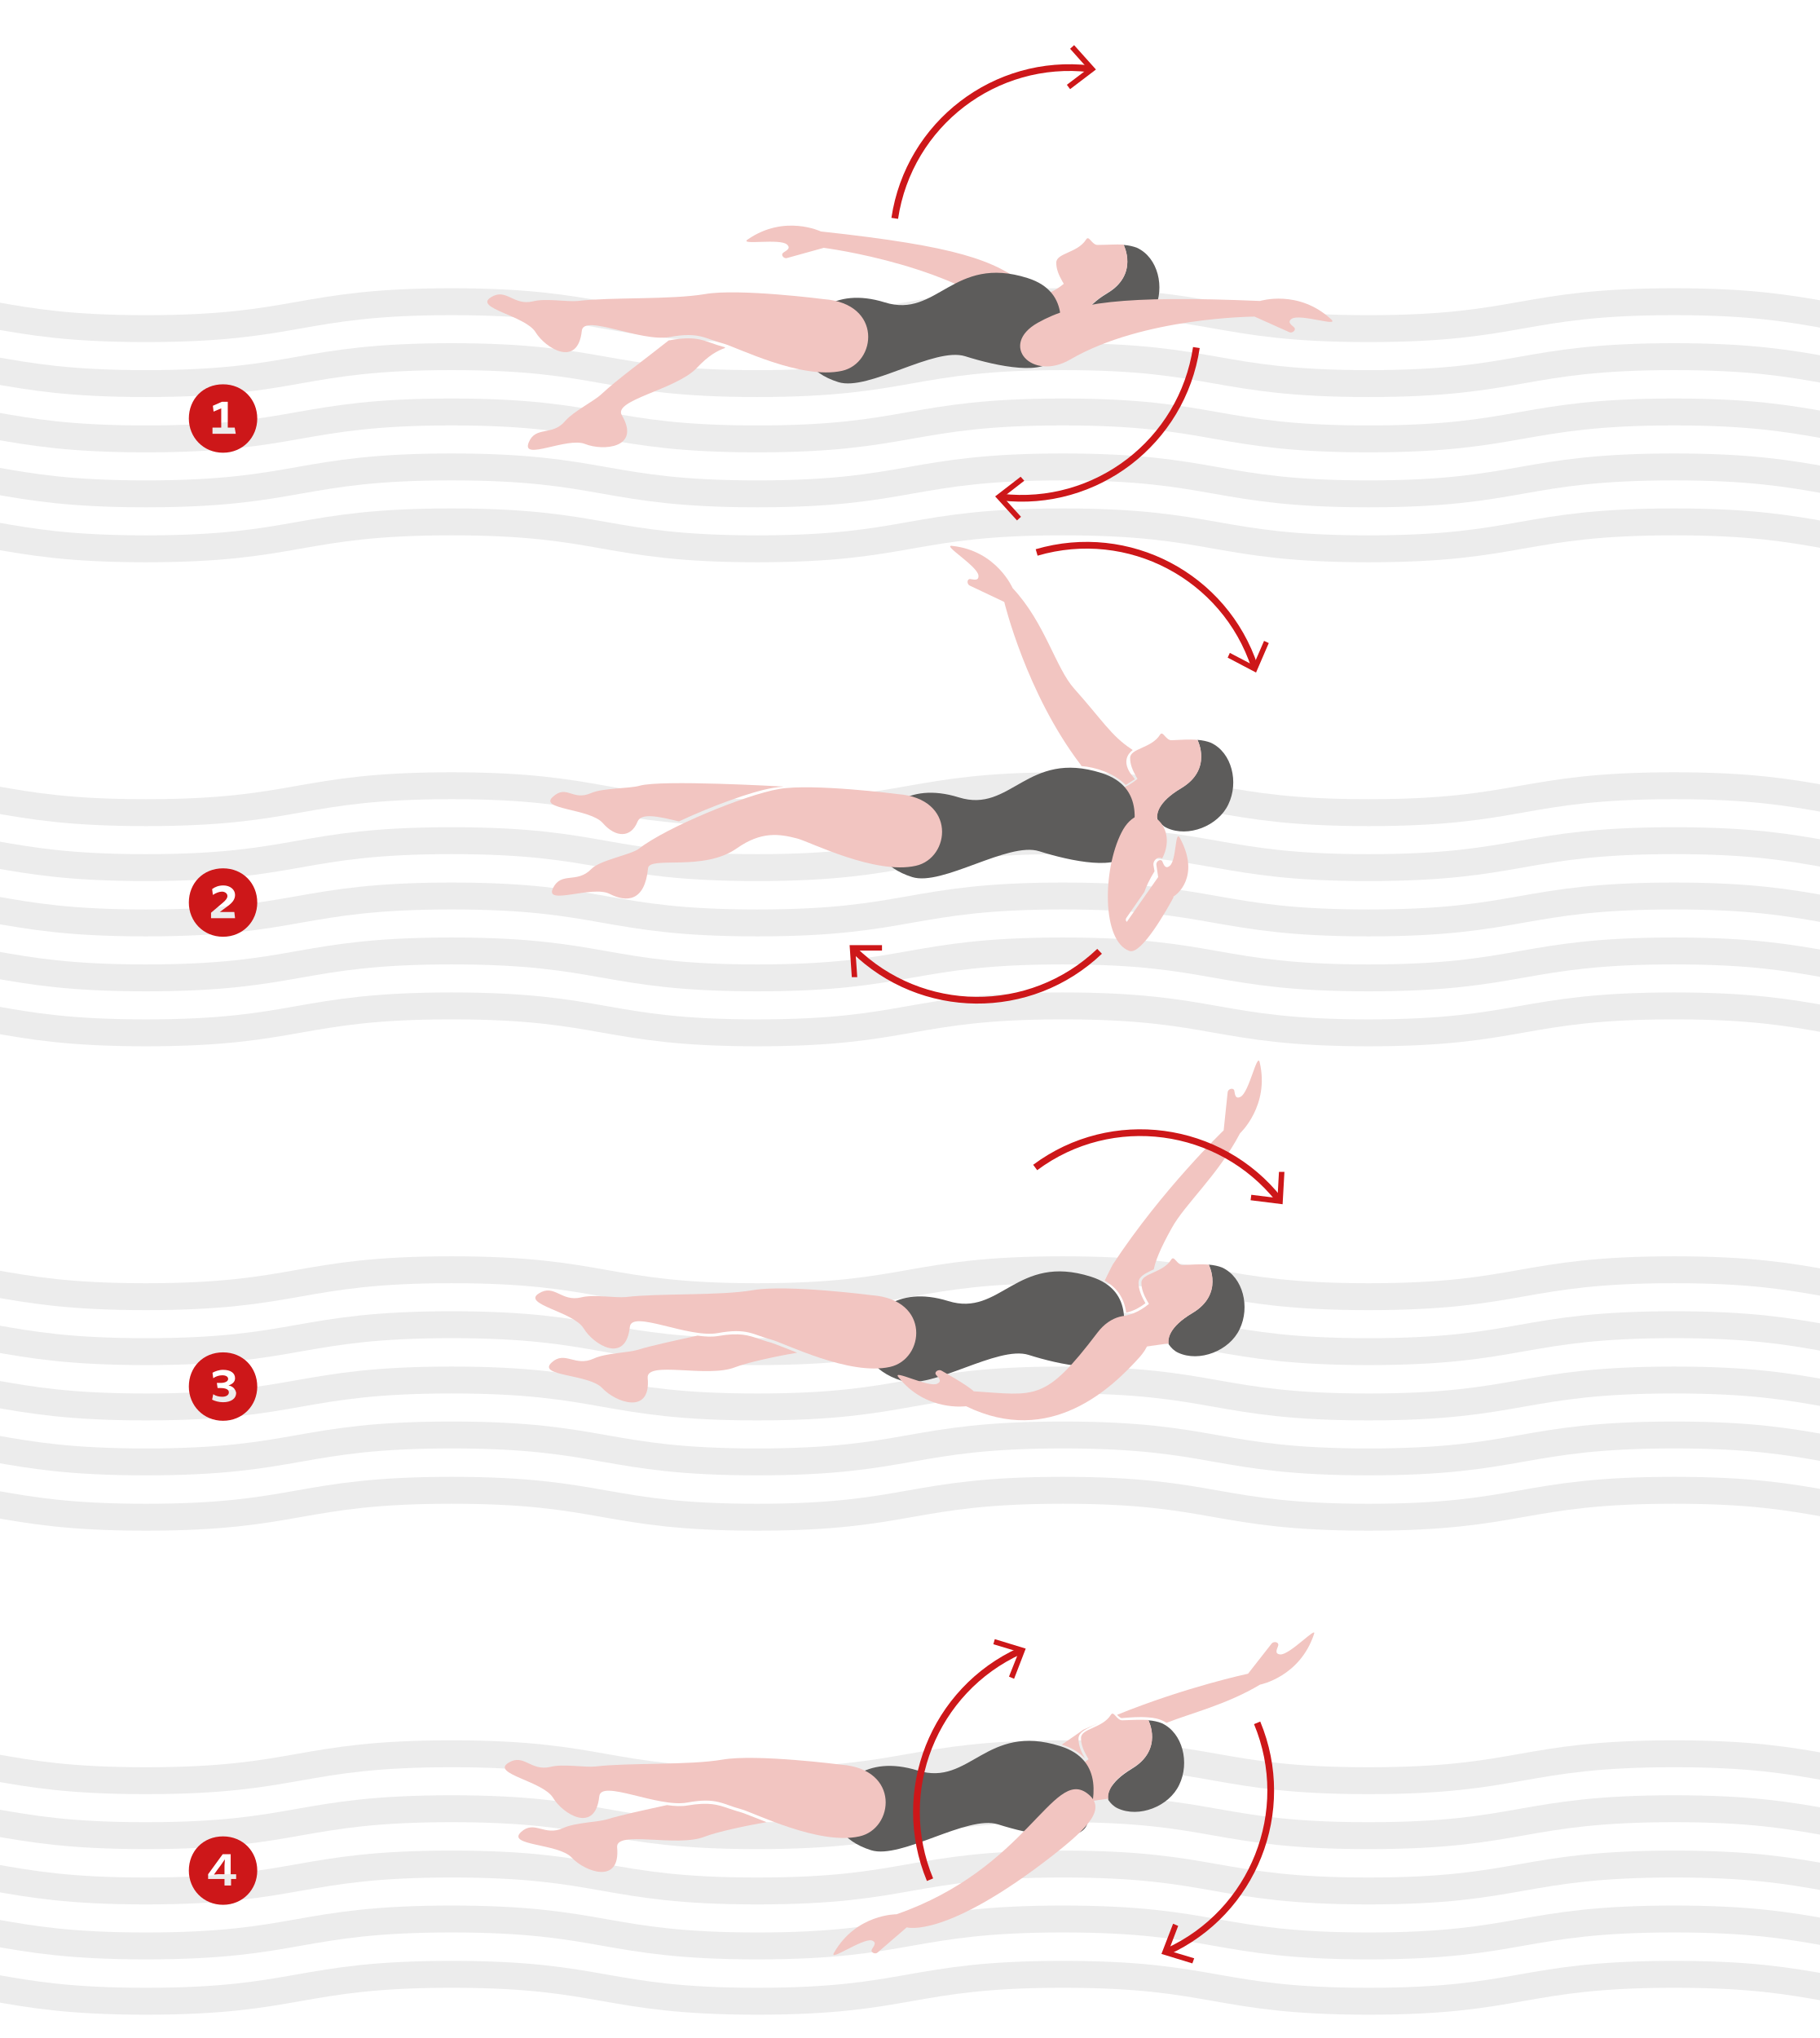
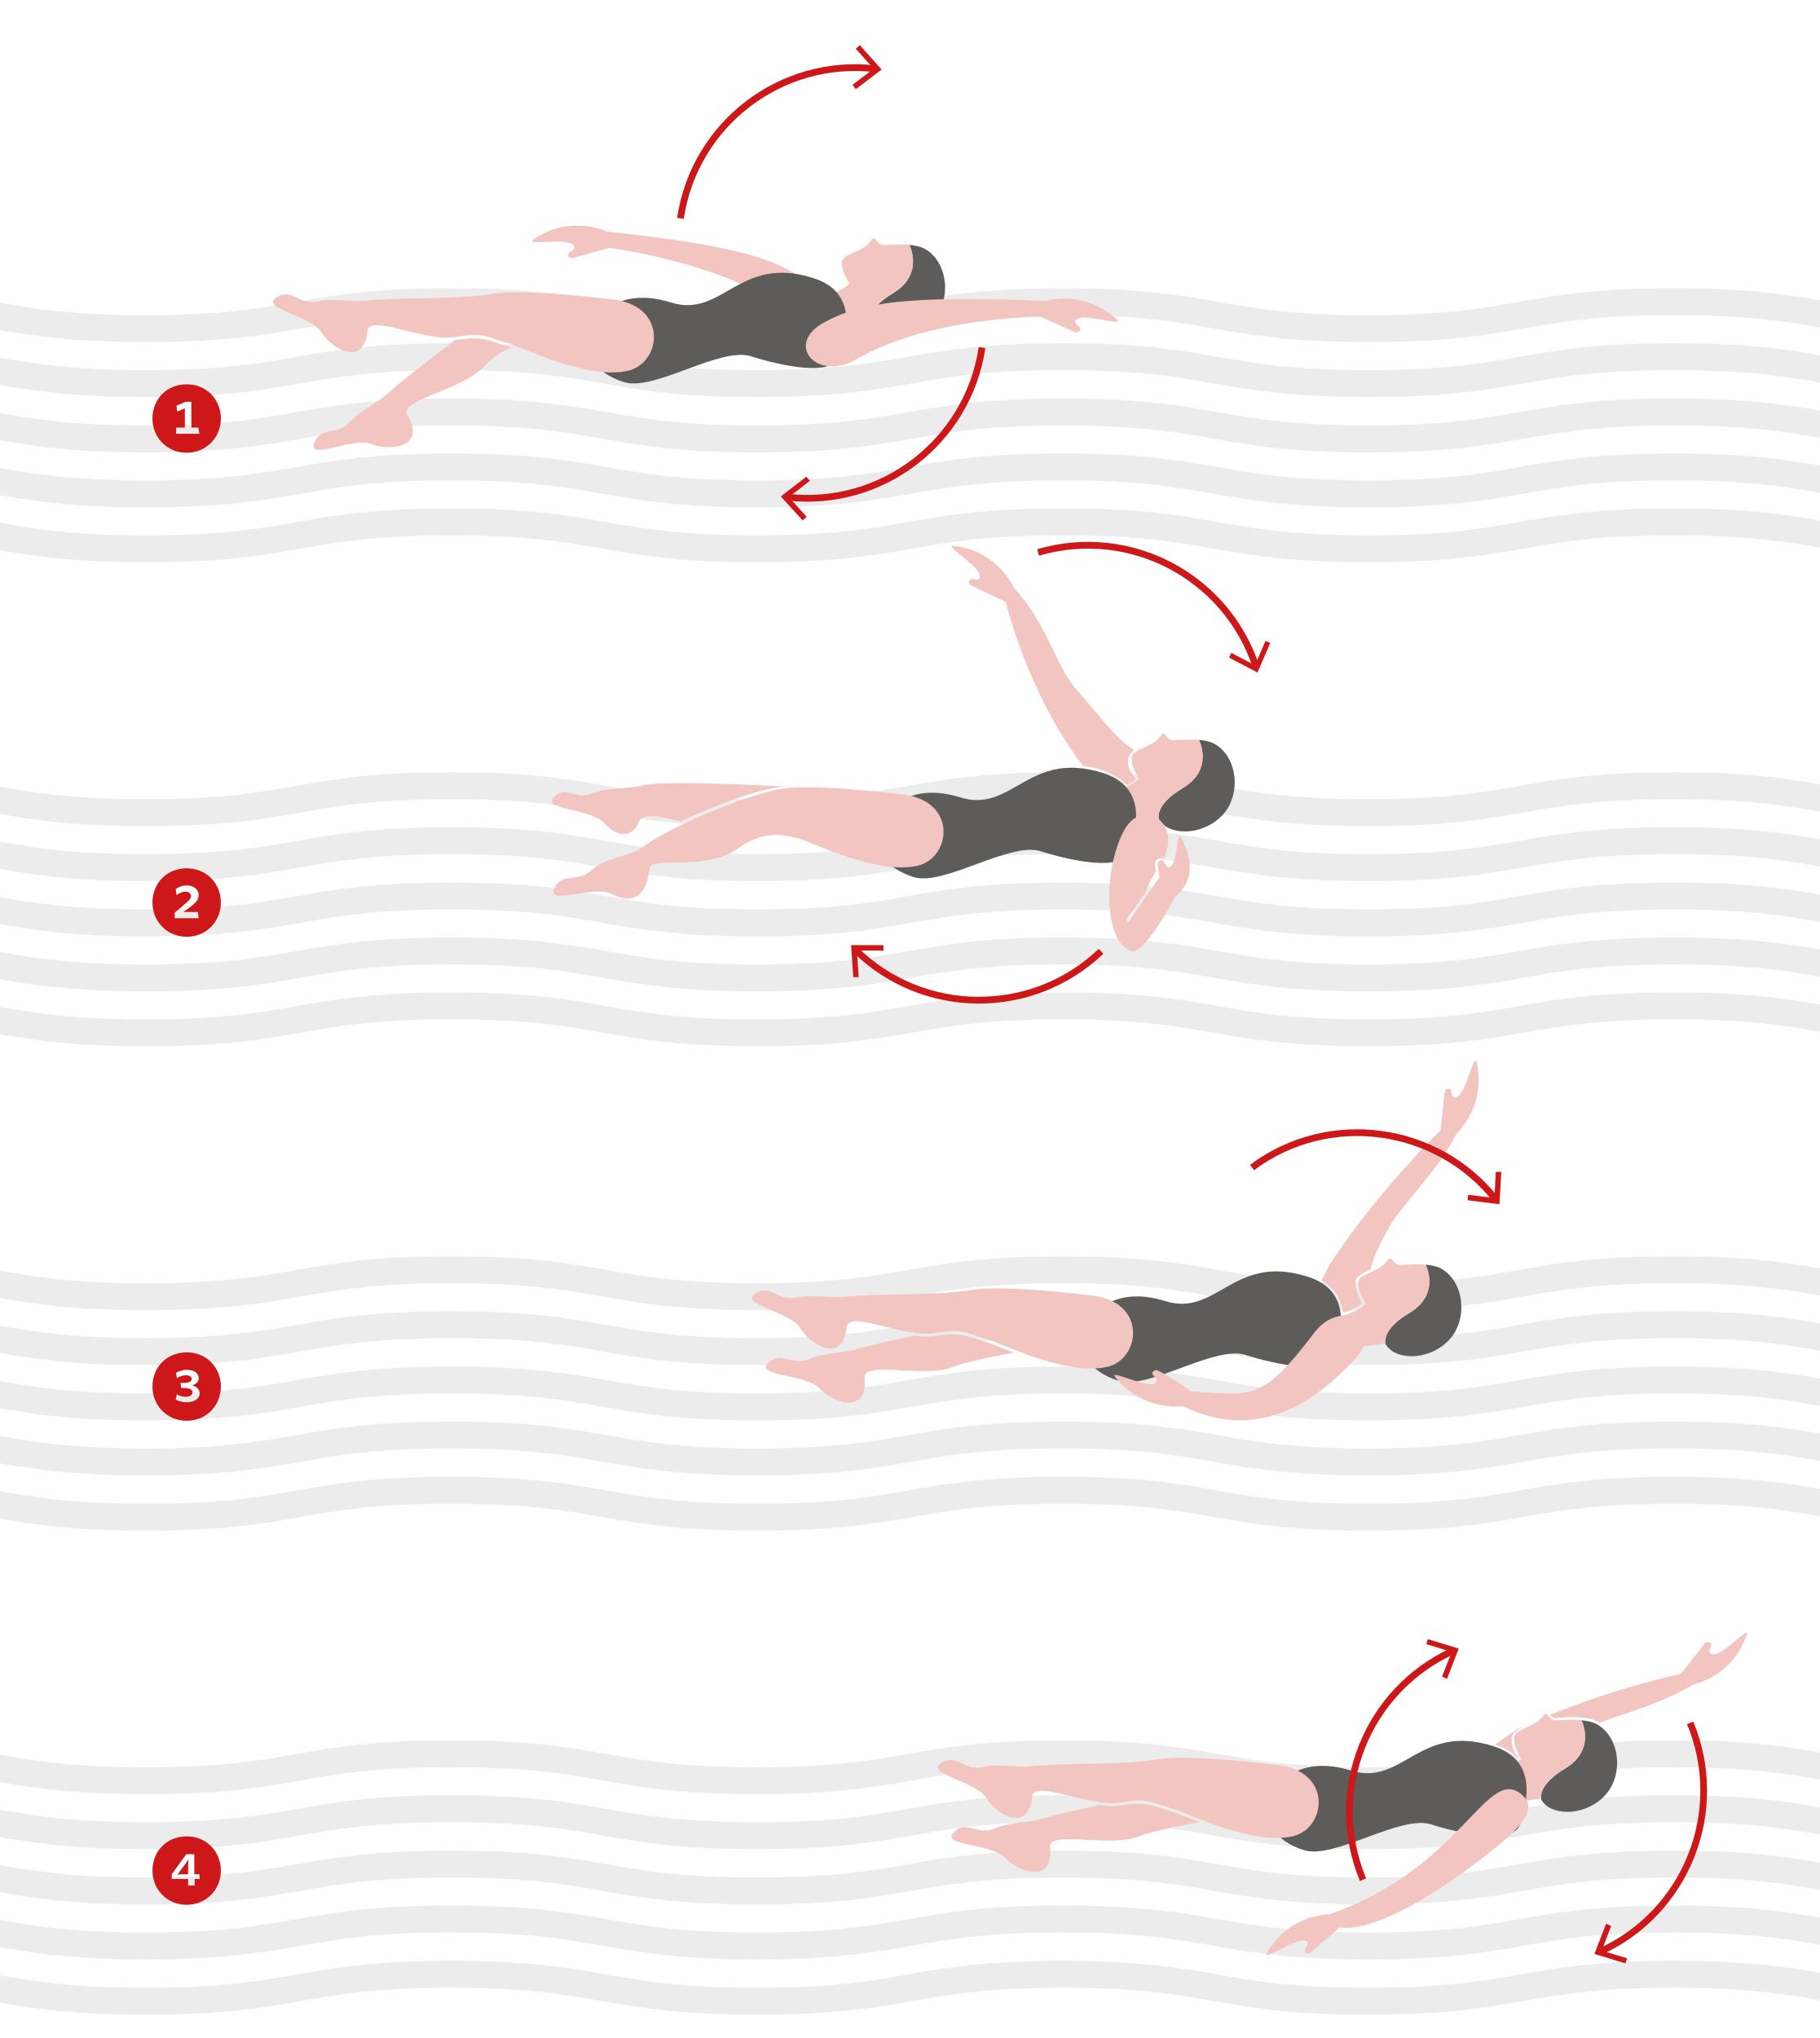
<svg xmlns="http://www.w3.org/2000/svg" version="1.1" id="Capa_1" x="0px" y="0px" viewBox="0 0 500 560" style="enable-background:new 0 0 500 560;" xml:space="preserve">
  <style type="text/css">
	.st0{fill:none;stroke:#ECECEC;stroke-width:7.394;stroke-miterlimit:10;}
	.st1{fill:none;}
	.st2{enable-background:new    ;}
	.st3{fill:#CD1719;}
	.st4{fill:#F2C5C1;}
	.st5{fill:#5D5C5B;}
	.st6{fill:none;stroke:#CD1719;stroke-width:1.849;stroke-miterlimit:10;}
+ 	.st7{fill:none;stroke:#000000;stroke-width:0.747;stroke-miterlimit:10;}
</style>
  <g id="agua">
    <g>
      <g>
        <path class="st0" d="M712.1,90.3c-42,0-42-7.4-84-7.4s-42,7.4-84,7.4s-42-7.4-84-7.4s-42,7.4-84,7.4s-42-7.4-84-7.4     s-42,7.4-84,7.4s-42-7.4-84-7.4s-42,7.4-84,7.4s-42-7.4-84-7.4s-42,7.4-84,7.4s-42-7.4-84-7.4" />
      </g>
      <g>
        <path class="st0" d="M712.1,105.4c-42,0-42-7.4-84-7.4s-42,7.4-84,7.4s-42-7.4-84-7.4s-42,7.4-84,7.4s-42-7.4-84-7.4     s-42,7.4-84,7.4s-42-7.4-84-7.4s-42,7.4-84,7.4s-42-7.4-84-7.4s-42,7.4-84,7.4s-42-7.4-84-7.4" />
      </g>
      <g>
        <path class="st0" d="M712.1,120.6c-42,0-42-7.4-84-7.4s-42,7.4-84,7.4s-42-7.4-84-7.4s-42,7.4-84,7.4s-42-7.4-84-7.4     s-42,7.4-84,7.4s-42-7.4-84-7.4s-42,7.4-84,7.4s-42-7.4-84-7.4s-42,7.4-84,7.4s-42-7.4-84-7.4" />
      </g>
      <g>
        <path class="st0" d="M712.1,135.7c-42,0-42-7.4-84-7.4s-42,7.4-84,7.4s-42-7.4-84-7.4s-42,7.4-84,7.4s-42-7.4-84-7.4     s-42,7.4-84,7.4s-42-7.4-84-7.4s-42,7.4-84,7.4s-42-7.4-84-7.4s-42,7.4-84,7.4s-42-7.4-84-7.4" />
      </g>
      <g>
        <path class="st0" d="M712.1,150.8c-42,0-42-7.4-84-7.4s-42,7.4-84,7.4s-42-7.4-84-7.4s-42,7.4-84,7.4s-42-7.4-84-7.4     s-42,7.4-84,7.4s-42-7.4-84-7.4s-42,7.4-84,7.4s-42-7.4-84-7.4s-42,7.4-84,7.4s-42-7.4-84-7.4" />
      </g>
    </g>
  </g>
  <g id="agua_00000021100680276302078550000012812856652892117934_">
    <g>
      <g>
        <path class="st0" d="M712.1,223.3c-42,0-42-7.4-84-7.4s-42,7.4-84,7.4s-42-7.4-84-7.4s-42,7.4-84,7.4s-42-7.4-84-7.4     s-42,7.4-84,7.4s-42-7.4-84-7.4s-42,7.4-84,7.4s-42-7.4-84-7.4s-42,7.4-84,7.4s-42-7.4-84-7.4" />
      </g>
      <g>
        <path class="st0" d="M712.1,238.4c-42,0-42-7.4-84-7.4s-42,7.4-84,7.4s-42-7.4-84-7.4s-42,7.4-84,7.4s-42-7.4-84-7.4     s-42,7.4-84,7.4s-42-7.4-84-7.4s-42,7.4-84,7.4s-42-7.4-84-7.4s-42,7.4-84,7.4s-42-7.4-84-7.4" />
      </g>
      <g>
        <path class="st0" d="M712.1,253.6c-42,0-42-7.4-84-7.4s-42,7.4-84,7.4s-42-7.4-84-7.4s-42,7.4-84,7.4s-42-7.4-84-7.4     s-42,7.4-84,7.4s-42-7.4-84-7.4s-42,7.4-84,7.4s-42-7.4-84-7.4s-42,7.4-84,7.4s-42-7.4-84-7.4" />
      </g>
      <g>
        <path class="st0" d="M712.1,268.7c-42,0-42-7.4-84-7.4s-42,7.4-84,7.4s-42-7.4-84-7.4s-42,7.4-84,7.4s-42-7.4-84-7.4     s-42,7.4-84,7.4s-42-7.4-84-7.4s-42,7.4-84,7.4s-42-7.4-84-7.4s-42,7.4-84,7.4s-42-7.4-84-7.4" />
      </g>
      <g>
        <path class="st0" d="M712.1,283.8c-42,0-42-7.4-84-7.4s-42,7.4-84,7.4s-42-7.4-84-7.4s-42,7.4-84,7.4s-42-7.4-84-7.4     s-42,7.4-84,7.4s-42-7.4-84-7.4s-42,7.4-84,7.4s-42-7.4-84-7.4s-42,7.4-84,7.4s-42-7.4-84-7.4" />
      </g>
    </g>
  </g>
  <g id="agua_00000170962564589192699840000003779727756496242070_">
    <g>
      <g>
        <path class="st0" d="M712.1,356.3c-42,0-42-7.4-84-7.4s-42,7.4-84,7.4s-42-7.4-84-7.4s-42,7.4-84,7.4s-42-7.4-84-7.4     s-42,7.4-84,7.4s-42-7.4-84-7.4s-42,7.4-84,7.4s-42-7.4-84-7.4s-42,7.4-84,7.4s-42-7.4-84-7.4" />
      </g>
      <g>
        <path class="st0" d="M712.1,371.4c-42,0-42-7.4-84-7.4s-42,7.4-84,7.4s-42-7.4-84-7.4s-42,7.4-84,7.4s-42-7.4-84-7.4     s-42,7.4-84,7.4s-42-7.4-84-7.4s-42,7.4-84,7.4s-42-7.4-84-7.4s-42,7.4-84,7.4s-42-7.4-84-7.4" />
      </g>
      <g>
        <path class="st0" d="M712.1,386.6c-42,0-42-7.4-84-7.4s-42,7.4-84,7.4s-42-7.4-84-7.4s-42,7.4-84,7.4s-42-7.4-84-7.4     s-42,7.4-84,7.4s-42-7.4-84-7.4s-42,7.4-84,7.4s-42-7.4-84-7.4s-42,7.4-84,7.4s-42-7.4-84-7.4" />
      </g>
      <g>
        <path class="st0" d="M712.1,401.7c-42,0-42-7.4-84-7.4s-42,7.4-84,7.4s-42-7.4-84-7.4s-42,7.4-84,7.4s-42-7.4-84-7.4     s-42,7.4-84,7.4s-42-7.4-84-7.4s-42,7.4-84,7.4s-42-7.4-84-7.4s-42,7.4-84,7.4s-42-7.4-84-7.4" />
      </g>
      <g>
        <path class="st0" d="M712.1,416.9c-42,0-42-7.4-84-7.4s-42,7.4-84,7.4s-42-7.4-84-7.4s-42,7.4-84,7.4s-42-7.4-84-7.4     s-42,7.4-84,7.4s-42-7.4-84-7.4s-42,7.4-84,7.4s-42-7.4-84-7.4s-42,7.4-84,7.4s-42-7.4-84-7.4" />
      </g>
    </g>
  </g>
  <g id="agua_00000162321352446162168990000012949264204339966876_">
    <g>
      <g>
        <path class="st0" d="M712.1,489.3c-42,0-42-7.4-84-7.4s-42,7.4-84,7.4s-42-7.4-84-7.4s-42,7.4-84,7.4s-42-7.4-84-7.4     s-42,7.4-84,7.4s-42-7.4-84-7.4s-42,7.4-84,7.4s-42-7.4-84-7.4s-42,7.4-84,7.4s-42-7.4-84-7.4" />
      </g>
      <g>
        <path class="st0" d="M712.1,504.4c-42,0-42-7.4-84-7.4s-42,7.4-84,7.4s-42-7.4-84-7.4s-42,7.4-84,7.4s-42-7.4-84-7.4     s-42,7.4-84,7.4s-42-7.4-84-7.4s-42,7.4-84,7.4s-42-7.4-84-7.4s-42,7.4-84,7.4s-42-7.4-84-7.4" />
      </g>
      <g>
        <path class="st0" d="M712.1,519.6c-42,0-42-7.4-84-7.4s-42,7.4-84,7.4s-42-7.4-84-7.4s-42,7.4-84,7.4s-42-7.4-84-7.4     s-42,7.4-84,7.4s-42-7.4-84-7.4s-42,7.4-84,7.4s-42-7.4-84-7.4s-42,7.4-84,7.4s-42-7.4-84-7.4" />
      </g>
      <g>
        <path class="st0" d="M712.1,534.7c-42,0-42-7.4-84-7.4s-42,7.4-84,7.4s-42-7.4-84-7.4s-42,7.4-84,7.4s-42-7.4-84-7.4     s-42,7.4-84,7.4s-42-7.4-84-7.4s-42,7.4-84,7.4s-42-7.4-84-7.4s-42,7.4-84,7.4s-42-7.4-84-7.4" />
      </g>
      <g>
        <path class="st0" d="M712.1,549.9c-42,0-42-7.4-84-7.4s-42,7.4-84,7.4s-42-7.4-84-7.4s-42,7.4-84,7.4s-42-7.4-84-7.4     s-42,7.4-84,7.4s-42-7.4-84-7.4s-42,7.4-84,7.4s-42-7.4-84-7.4s-42,7.4-84,7.4s-42-7.4-84-7.4" />
      </g>
    </g>
  </g>
  <rect x="37.3" y="105.6" class="st1" width="47.9" height="22.6" />
  <g class="st2">
-     <path class="st3" d="M61.3,105.6c5.5,0,9.4,4.2,9.4,9.4c0,5.2-4,9.4-9.4,9.4c-5.4,0-9.4-4.2-9.4-9.4   C51.9,109.7,55.8,105.6,61.3,105.6z M64.5,117.5h-1.9v-7.1h-1.6l-2.5,1.1l0.2,1.6l2.1-0.9v5.3h-2.4v1.7h6.4L64.5,117.5z" />
+     <path class="st3" d="M51.3,105.6c5.5,0,9.4,4.2,9.4,9.4c0,5.2-4,9.4-9.4,9.4s-9.4-4.2-9.4-9.4C41.9,109.7,45.8,105.6,51.3,105.6z    M54.5,117.5h-1.9v-7.1H51l-2.5,1.1l0.2,1.6l2.1-0.9v5.3h-2.4v1.7h6.4L54.5,117.5z" />
  </g>
  <rect x="37.3" y="238.6" class="st1" width="47.9" height="22.6" />
  <g class="st2">
-     <path class="st3" d="M61.3,238.6c5.5,0,9.4,4.2,9.4,9.4c0,5.2-4,9.4-9.4,9.4c-5.4,0-9.4-4.2-9.4-9.4   C51.9,242.7,55.8,238.6,61.3,238.6z M64.4,250.6h-4l2.3-1.7c1.2-0.9,1.9-1.8,1.9-3c0-1.5-1.4-2.6-3.2-2.6c-1.3,0-2.3,0.4-3.1,1   l0.2,1.6c0.8-0.5,1.7-0.9,2.5-0.9c0.8,0,1.5,0.5,1.5,1.2c0,0.6-0.4,1.1-1.2,1.8l-3.3,2.8v1.5h6.6L64.4,250.6z" />
+     <path class="st3" d="M51.3,238.6c5.5,0,9.4,4.2,9.4,9.4s-4,9.4-9.4,9.4s-9.4-4.2-9.4-9.4C41.9,242.7,45.8,238.6,51.3,238.6z    M54.4,250.6h-4l2.3-1.7c1.2-0.9,1.9-1.8,1.9-3c0-1.5-1.4-2.6-3.2-2.6c-1.3,0-2.3,0.4-3.1,1l0.2,1.6c0.8-0.5,1.7-0.9,2.5-0.9   s1.5,0.5,1.5,1.2c0,0.6-0.4,1.1-1.2,1.8l-3.3,2.8v1.5h6.6L54.4,250.6z" />
  </g>
  <rect x="37.3" y="371.6" class="st1" width="47.9" height="22.6" />
  <g class="st2">
-     <path class="st3" d="M61.3,371.6c5.5,0,9.4,4.2,9.4,9.4c0,5.2-4,9.4-9.4,9.4c-5.4,0-9.4-4.2-9.4-9.4   C51.9,375.7,55.8,371.6,61.3,371.6z M62.8,380.7L62.8,380.7c1.1-0.4,1.8-1,1.8-2c0-1.4-1.2-2.3-3.3-2.3c-1.1,0-2.2,0.4-2.9,0.8   l0.2,1.5c0.7-0.5,1.6-0.8,2.5-0.8c1,0,1.6,0.4,1.6,1c0,0.6-0.7,1.1-2.1,1.1h-1l0.2,1.4h0.7c1.6,0,2.4,0.4,2.4,1.2   c0,0.7-0.7,1.2-1.8,1.2c-0.9,0-1.8-0.2-2.5-0.7l-0.3,1.5c0.8,0.4,1.9,0.7,3,0.7c2.1,0,3.6-0.9,3.6-2.6   C64.7,381.7,64,380.9,62.8,380.7z" />
+     <path class="st3" d="M51.3,371.6c5.5,0,9.4,4.2,9.4,9.4c0,5.2-4,9.4-9.4,9.4s-9.4-4.2-9.4-9.4C41.9,375.7,45.8,371.6,51.3,371.6z    M52.8,380.7L52.8,380.7c1.1-0.4,1.8-1,1.8-2c0-1.4-1.2-2.3-3.3-2.3c-1.1,0-2.2,0.4-2.9,0.8l0.2,1.5c0.7-0.5,1.6-0.8,2.5-0.8   c1,0,1.6,0.4,1.6,1S52,380,50.6,380h-1l0.2,1.4h0.7c1.6,0,2.4,0.4,2.4,1.2c0,0.7-0.7,1.2-1.8,1.2c-0.9,0-1.8-0.2-2.5-0.7l-0.3,1.5   c0.8,0.4,1.9,0.7,3,0.7c2.1,0,3.6-0.9,3.6-2.6C54.7,381.7,54,380.9,52.8,380.7z" />
  </g>
  <rect x="37.3" y="504.6" class="st1" width="47.9" height="22.6" />
  <g class="st2">
-     <path class="st3" d="M61.3,504.6c5.5,0,9.4,4.2,9.4,9.4c0,5.2-4,9.4-9.4,9.4c-5.4,0-9.4-4.2-9.4-9.4   C51.9,508.7,55.8,504.6,61.3,504.6z M64.8,515h-1.4v-5.5h-2.2l-4,5.5v1.3h4.5v1.8h1.8v-1.8h1.4V515z M60.1,515l-1.3,0.1l1-1.4   l0.9-1.2l1.1-1.6l-0.1,1.8v2.3H60.1z" />
-   </g>
-   <g>
-     <g id="nadadora-cuatro">
-       <path class="st4" d="M288.6,486.5c0,0,5.4,2,11.9-4.3s5,11.9,5,11.9l-17.6,2.5L288.6,486.5z" />
-       <g>
-         <path class="st5" d="M311.1,486c8.7-5.2,4.5-13.3,4.5-13.3c1.4,0.1,2.7,0.4,3.7,0.8c5.8,2.7,7.7,10.9,4.8,16.9     c-2.8,6-11.1,9.2-16.9,6.5c-1.1-0.5-1.9-1.3-2.6-2.3C304.3,493.2,304.6,489.9,311.1,486z" />
-         <path class="st4" d="M315.6,472.6c0,0.1,4.3,8.1-4.5,13.3c-6.5,3.9-6.8,7.2-6.5,8.6c-1.3-1.9-2.1-4.4-3.2-7.1     c-1.3-3.1-4.4-6.3-4.3-9.9c0.1-2.6,5.9-2.6,8.2-6.3c0.8-1.3,1.6,1.6,3.2,1.5C310.9,472.6,313.4,472.5,315.6,472.6z" />
-       </g>
-       <path class="st5" d="M229.4,496.5c-0.6,3.8,1.7,9.3,10,11.9s26.4-9.8,34.9-7.1s22.6,5.7,24.5-0.1c1.8-5.8,5-17.5-7.4-21.4    c-20.5-6.5-24.8,11.2-39.2,6.7C237.7,482,230.5,490.4,229.4,496.5z" />
-       <g>
-         <path class="st4" d="M298.2,483.2c-1-1.7-1.8-3.5-1.8-5.5c0.1-1.7,1.8-2.4,3.5-3.3c0.6-0.3,1.3-0.6,1.9-0.9     c-1.4,0.6-2.7,1.2-4.1,1.8c0,0-3.5,2.5-5.9,4.1C294.5,480.2,296.6,481.5,298.2,483.2z" />
-         <path class="st4" d="M351.8,454.6c-1.8-0.2-0.6-1.8-0.5-2.5c0.2-0.9-1.2-1.2-1.8-0.5l-6.5,8.3c0,0-17,3.6-36,11.3l0,0     c0.4,0.4,0.9,0.9,1.3,0.9c2.3-0.2,4.9-0.4,7.2-0.2c1.7,0.1,3,0.4,4,0.9c0.4,0.2,0.8,0.4,1.1,0.6c6.8-2.7,16.5-5,25.7-10.5     c0,0,10.9-2.1,14.8-13.8C362.2,446.4,354.4,454.9,351.8,454.6z" />
-       </g>
-       <path class="st4" d="M164.7,493.6c0.5-4.8,16.1,3.2,24.2,1.7c8.1-1.5,9.7,0.5,14.7,1.8c3.7,1,21.4,10,32.6,7.5    c9.5-2.1,11.3-18.5-5-19.7c0,0-23.3-3-32.6-1.4s-25.7,0.8-35,1.9c-2.8,0.3-8.9-0.8-12.3,0.1c-5.5,1.3-7.3-3.8-11.6-1.1    c-4.8,3,9.5,5,12.3,9.6C154.7,498.5,163.6,504,164.7,493.6z" />
-       <path class="st4" d="M207.4,499.4c-1.8-0.7-3.3-1.3-4-1.5c-1.2-0.3-2.2-0.7-3.2-1c-2.9-1-5.3-1.8-11.2-0.8    c-1.7,0.3-3.6,0.2-5.7-0.1c-6.4,1.4-12.9,2.8-16.4,3.9c-2.6,0.8-8.9,0.9-12.1,2.4c-5.2,2.4-7.9-2.3-11.6,1.1    c-4.1,3.8,10.2,3.1,13.9,7c3.6,3.9,13.5,7.6,12.5-2.8c-0.4-4.8,16.4,0.1,24-2.9c3.3-1.3,11.6-3.1,17.1-4    C209.5,500.2,208.4,499.8,207.4,499.4z" />
-       <path class="st4" d="M246.4,526c0,0-11.1-0.1-17.2,10.6c-1.5,2.6,7.9-4.1,10.4-3.4c1.7,0.6,0.2,1.9,0,2.5c-0.4,0.8,1,1.4,1.6,0.8    l8-6.9c0,0,10.6,3.3,40.3-19.9c9.9-7.8,14.8-12.9,9.2-17C289.3,485.9,282.3,513.5,246.4,526z" />
-       <g>
-         <g>
-           <path class="st6" d="M255.6,516.5c-10.1-24.3,1-52.1,24.8-62.9" />
+     <path class="st3" d="M51.3,504.6c5.5,0,9.4,4.2,9.4,9.4c0,5.2-4,9.4-9.4,9.4s-9.4-4.2-9.4-9.4C41.9,508.7,45.8,504.6,51.3,504.6z    M54.8,515h-1.4v-5.5h-2.2l-4,5.5v1.3h4.5v1.8h1.8v-1.8h1.4L54.8,515L54.8,515z M50.1,515l-1.3,0.1l1-1.4l0.9-1.2l1.1-1.6l-0.1,1.8   v2.3L50.1,515L50.1,515z" />
+   </g>
+   <g id="nadadora-cuatro">
+     <path class="st4" d="M407.6,486.5c0,0,5.4,2,11.9-4.3s5,11.9,5,11.9l-17.6,2.5L407.6,486.5z" />
+     <g>
+       <path class="st5" d="M430.1,486c8.7-5.2,4.5-13.3,4.5-13.3c1.4,0.1,2.7,0.4,3.7,0.8c5.8,2.7,7.7,10.9,4.8,16.9    c-2.8,6-11.1,9.2-16.9,6.5c-1.1-0.5-1.9-1.3-2.6-2.3C423.3,493.2,423.6,489.9,430.1,486z" />
+       <path class="st4" d="M434.6,472.6c0,0.1,4.3,8.1-4.5,13.3c-6.5,3.9-6.8,7.2-6.5,8.6c-1.3-1.9-2.1-4.4-3.2-7.1    c-1.3-3.1-4.4-6.3-4.3-9.9c0.1-2.6,5.9-2.6,8.2-6.3c0.8-1.3,1.6,1.6,3.2,1.5C429.9,472.6,432.4,472.5,434.6,472.6z" />
+     </g>
+     <path class="st5" d="M348.4,496.5c-0.6,3.8,1.7,9.3,10,11.9c8.3,2.6,26.4-9.8,34.9-7.1s22.6,5.7,24.5-0.1c1.8-5.8,5-17.5-7.4-21.4   c-20.5-6.5-24.8,11.2-39.2,6.7C356.7,482,349.5,490.4,348.4,496.5z" />
+     <g>
+       <path class="st4" d="M417.2,483.2c-1-1.7-1.8-3.5-1.8-5.5c0.1-1.7,1.8-2.4,3.5-3.3c0.6-0.3,1.3-0.6,1.9-0.9    c-1.4,0.6-2.7,1.2-4.1,1.8c0,0-3.5,2.5-5.9,4.1C413.5,480.2,415.6,481.5,417.2,483.2z" />
+       <path class="st4" d="M470.8,454.6c-1.8-0.2-0.6-1.8-0.5-2.5c0.2-0.9-1.2-1.2-1.8-0.5l-6.5,8.3c0,0-17,3.6-36,11.3l0,0    c0.4,0.4,0.9,0.9,1.3,0.9c2.3-0.2,4.9-0.4,7.2-0.2c1.7,0.1,3,0.4,4,0.9c0.4,0.2,0.8,0.4,1.1,0.6c6.8-2.7,16.5-5,25.7-10.5    c0,0,10.9-2.1,14.8-13.8C481.2,446.4,473.4,454.9,470.8,454.6z" />
+     </g>
+     <path class="st4" d="M283.7,493.6c0.5-4.8,16.1,3.2,24.2,1.7s9.7,0.5,14.7,1.8c3.7,1,21.4,10,32.6,7.5c9.5-2.1,11.3-18.5-5-19.7   c0,0-23.3-3-32.6-1.4c-9.3,1.6-25.7,0.8-35,1.9c-2.8,0.3-8.9-0.8-12.3,0.1c-5.5,1.3-7.3-3.8-11.6-1.1c-4.8,3,9.5,5,12.3,9.6   C273.7,498.5,282.6,504,283.7,493.6z" />
+     <path class="st4" d="M326.4,499.4c-1.8-0.7-3.3-1.3-4-1.5c-1.2-0.3-2.2-0.7-3.2-1c-2.9-1-5.3-1.8-11.2-0.8   c-1.7,0.3-3.6,0.2-5.7-0.1c-6.4,1.4-12.9,2.8-16.4,3.9c-2.6,0.8-8.9,0.9-12.1,2.4c-5.2,2.4-7.9-2.3-11.6,1.1   c-4.1,3.8,10.2,3.1,13.9,7c3.6,3.9,13.5,7.6,12.5-2.8c-0.4-4.8,16.4,0.1,24-2.9c3.3-1.3,11.6-3.1,17.1-4   C328.5,500.2,327.4,499.8,326.4,499.4z" />
+     <path class="st4" d="M365.4,526c0,0-11.1-0.1-17.2,10.6c-1.5,2.6,7.9-4.1,10.4-3.4c1.7,0.6,0.2,1.9,0,2.5c-0.4,0.8,1,1.4,1.6,0.8   l8-6.9c0,0,10.6,3.3,40.3-19.9c9.9-7.8,14.8-12.9,9.2-17C408.3,485.9,401.3,513.5,365.4,526z" />
+     <g>
+       <g>
+         <path class="st6" d="M374.6,516.5c-10.1-24.3,1-52.1,24.8-62.9" />
+         <g>
+           <polygon class="st3" points="397.7,461.3 396.3,460.7 399,453.9 392,451.8 392.4,450.4 400.9,453     " />
+         </g>
+       </g>
+     </g>
+     <g>
+       <g>
+         <path class="st6" d="M464.5,473.4c10.1,24.3-1,52.1-24.8,62.9" />
+         <g>
+           <polygon class="st3" points="441.4,528.6 442.8,529.2 440.2,536 447.2,538.1 446.7,539.5 438.2,536.9     " />
+         </g>
+       </g>
+     </g>
+   </g>
+   <g id="nadadora-tres">
+     <path class="st4" d="M364.8,361.4c0,0,5.4,2,11.9-4.3s5,11.9,5,11.9l-17.6,2.5L364.8,361.4z" />
+     <g>
+       <path class="st5" d="M387.3,360.8c8.7-5.2,4.5-13.3,4.5-13.3c1.4,0.1,2.7,0.4,3.7,0.8c5.8,2.7,7.7,10.9,4.8,16.9    c-2.8,6-11.1,9.2-16.9,6.5c-1.1-0.5-1.9-1.3-2.6-2.3C380.5,368,380.7,364.7,387.3,360.8z" />
+       <path class="st4" d="M391.8,347.5c0,0.1,4.3,8.1-4.5,13.3c-6.5,3.9-6.8,7.2-6.5,8.6c-1.3-1.9-2.1-4.4-3.2-7.1    c-1.3-3.1-4.4-6.3-4.3-9.9c0.1-2.6,5.9-2.6,8.2-6.3c0.8-1.3,1.6,1.6,3.2,1.5C387.1,347.5,389.6,347.3,391.8,347.5z" />
+     </g>
+     <path class="st5" d="M297.4,367.5c-0.6,3.8,1.7,9.3,10,11.9c8.3,2.6,26.4-9.8,34.9-7.1c8.5,2.7,22.6,5.7,24.5-0.1   c1.8-5.8,5-17.5-7.4-21.4c-20.5-6.5-24.8,11.2-39.2,6.7C305.7,353,298.5,361.4,297.4,367.5z" />
+     <path class="st4" d="M369.1,360.7c1.8-0.4,3.6-1.3,5.3-2.6c-1-1.8-1.9-3.6-1.9-5.7c0.1-1.7,1.8-2.4,3.5-3.3   c0.2-0.1,0.5-0.2,0.7-0.3c0.4-2.1,1.6-5.4,4.9-11.3c3.6-6.6,12.7-14.5,18.8-26.1c0,0,8.2-7.6,5.4-19.5c-0.7-2.9-2.9,8.4-5.3,9.5   c-1.6,0.8-1.5-1.2-1.7-1.8c-0.3-0.8-1.7-0.4-1.8,0.5l-1.1,10.5c0,0-16.9,16.2-30.5,36.9c0,0-1.3,2.5-2.2,4.4   C366.7,353.9,368.6,356.8,369.1,360.7z" />
+     <path class="st4" d="M232.7,364.6c0.5-4.8,16.1,3.2,24.2,1.7c8.1-1.5,9.7,0.5,14.7,1.8c3.7,1,21.4,10,32.6,7.5   c9.5-2.1,11.3-18.5-5-19.7c0,0-23.3-3-32.6-1.4c-9.3,1.6-25.7,0.8-35,1.9c-2.8,0.3-8.9-0.8-12.3,0.1c-5.5,1.3-7.3-3.8-11.6-1.1   c-4.8,3,9.5,5,12.3,9.6C222.7,369.5,231.6,375,232.7,364.6z" />
+     <path class="st4" d="M275.4,370.4c-1.8-0.7-3.3-1.3-4-1.5c-1.2-0.3-2.2-0.7-3.2-1c-2.9-1-5.3-1.8-11.2-0.8   c-1.7,0.3-3.6,0.2-5.7-0.1c-6.4,1.4-12.9,2.8-16.4,3.9c-2.6,0.8-8.9,0.9-12.1,2.4c-5.2,2.4-7.9-2.3-11.6,1.1   c-4.1,3.8,10.2,3.1,13.9,7c3.6,3.9,13.5,7.6,12.5-2.8c-0.4-4.8,16.4,0.1,24-2.9c3.3-1.3,11.6-3.1,17.1-4   C277.5,371.2,276.4,370.8,275.4,370.4z" />
+     <path class="st4" d="M325.1,386.4c0,0-11,1.6-18.6-8c-1.8-2.3,8.4,3,10.7,1.8c1.6-0.8,0-1.9-0.4-2.5c-0.5-0.8,0.8-1.5,1.5-1.1   c0,0,7.5,4.2,8.9,5.7c17.1,1.1,19.5,3,34-16.1c7.3-9.7,19.9-2.7,11.7,6.6C365.2,381.4,348.3,397.7,325.1,386.4z" />
+     <g>
+       <g>
+         <path class="st6" d="M344.1,320.8c21.1-15.7,50.8-11.6,67,8.8" />
+         <g>
+           <polygon class="st3" points="403.3,329.8 403.5,328.3 410.7,329.2 411.1,322 412.6,322 412.1,330.9     " />
+         </g>
+       </g>
+     </g>
+   </g>
+   <g id="nadadora-dos">
+     <g>
+       <g>
+         <path class="st6" d="M285.3,151.8c25.3-7.4,51.7,6.6,59.9,31.4" />
+         <g>
+           <polygon class="st3" points="337.8,180.7 338.4,179.4 344.9,182.8 347.8,176.1 349.1,176.7 345.6,184.8     " />
+         </g>
+       </g>
+     </g>
+     <g>
+       <g>
+         <path class="st6" d="M302.6,261.4c-19.1,18.2-49,17.8-67.6-0.5" />
+         <g>
+           <polygon class="st3" points="242.8,259.7 242.8,261.2 235.5,261.2 236,268.5 234.5,268.5 233.9,259.7     " />
+         </g>
+       </g>
+     </g>
+     <path class="st4" d="M302.5,217.1c0,0,5.4,2,11.9-4.3s5,11.9,5,11.9l-9.2,1.3L302.5,217.1z" />
+     <g>
+       <path class="st5" d="M325,216.6c8.7-5.2,4.5-13.3,4.5-13.3c1.4,0.1,2.7,0.4,3.7,0.8c5.8,2.7,7.7,10.9,4.8,16.9    c-2.8,6-11.1,9.2-16.9,6.5c-1.1-0.5-1.9-1.3-2.6-2.3C318.2,223.8,318.4,220.5,325,216.6z" />
+       <path class="st4" d="M329.5,203.3c0,0.1,4.3,8.1-4.5,13.3c-6.5,3.9-6.8,7.2-6.5,8.6c-1.3-1.9-2.1-4.4-3.2-7.1    c-1.3-3.1-4.4-6.3-4.3-9.9c0.1-2.6,5.9-2.6,8.2-6.3c0.8-1.3,1.6,1.6,3.2,1.5C324.8,203.3,327.3,203.1,329.5,203.3z" />
+     </g>
+     <path class="st5" d="M241.1,229.1c-0.6,3.8,1.7,9.3,10,11.9c8.3,2.6,26.4-9.8,34.9-7.1s22.6,5.7,24.5-0.1c1.8-5.8,5-17.5-7.4-21.4   c-20.5-6.5-24.8,11.2-39.2,6.7C249.4,214.6,242.2,223,241.1,229.1z" />
+     <path class="st4" d="M178.5,238.6c0.3-3.5,15.2,1,24.4-5.5c6.7-4.7,11.6-4,16.6-2.7c3.7,1,21.4,10,32.6,7.5   c9.5-2.1,11.3-18.5-5-19.7c0,0-23.3-3-32.6-1.4s-31.1,10.6-38.5,16.4c-2.2,1.7-10.7,3.1-13.1,5.6c-4,4.1-8.2,0.6-10.5,5.2   c-2.5,5,10.7-0.8,15.5,1.6C172.6,248,177.6,247.8,178.5,238.6z" />
+     <g>
+       <path class="st4" d="M297.3,210c-14.9-19.6-20.9-44.6-20.9-44.6l-9.5-4.5c-0.8-0.4-0.8-1.8,0.1-1.8c0.6,0,2.5,0.8,2.3-1    c-0.3-2.6-10.2-8.5-7.2-8.1c12.2,1.3,16.6,11.6,16.6,11.6c8.9,9.5,11.8,21.9,16.9,27.6c7.6,8.5,10.2,13,15.7,16.6    c0,0,0.3,0.2,0.4,0.3c-1.3,1-2.8,3-0.7,6.3l1.3,1.7l-2.5,1.6c-3.3-3.3-8.3-4.9-12.2-5.2C297.5,210.2,297.3,210,297.3,210z" />
+     </g>
+     <path class="st4" d="M166.1,226.2c3.5,4,7.7,4.1,9.5-0.4c1-2.5,5.6-1.5,11.4-0.1c9-4.2,19.9-8.2,25.8-9.2c0.8-0.1,1.8-0.3,2.8-0.3   c-0.1-0.1-0.3-0.1-0.5-0.1c-0.1,0-33-1.9-38.9-0.2c-2.7,0.8-10.1,0.6-13.3,2c-5.2,2.3-6.7-2.4-10.5,1   C148.2,222.5,162.6,222.1,166.1,226.2z" />
+     <g>
+       <path class="st4" d="M319.3,237.1C319.2,237.1,319.2,237,319.3,237.1c0-0.1-0.1,0-0.2,0.1s-0.1,0.2-0.1,0.3v0.1    c0.1-0.1,0.2-0.3,0.3-0.4C319.2,237.2,319.2,237.1,319.3,237.1z" />
+       <path class="st4" d="M322.8,246.4c0-0.1-0.1-0.1-0.1-0.2l-8.4,2.3l-3.2,4.6c-0.1,0.2-0.4,0.3-0.6,0.3c-0.1,0-0.3,0-0.4-0.1    c-0.3-0.2-0.4-0.6-0.2-1l5-7.2c0.5-1.5,1.4-3.4,2.8-5.7l-0.3-1.7c-0.1-0.9,0.5-1.6,1.1-1.9c0.5-0.2,0.9-0.1,1.3,0.1    c5-9.5-5.9-17.7-11.2-7.1c-5.2,10.3-5.4,29.8,2.2,32.5c3.3,1.2,10.5-11.7,12.1-14.7C323,246.6,322.9,246.5,322.8,246.4z" />
+     </g>
+     <path class="st4" d="M323.4,246c0,0,7.1-4.9,1.3-15.7c-1.4-2.6-0.9,6-2.8,7.6c-1.4,1.2-1.8-0.8-2.1-1.3c-0.5-0.7-1.7,0.1-1.6,1   l0.5,3.4l-9.8,14h1.6L323.4,246z" />
+   </g>
+   <g id="nadadora-uno_00000009566343847840895840000001853881731567307696_">
+     <g>
+       <g>
+         <g>
+           <path class="st6" d="M269.9,95.5c-3.9,26-27.7,44.1-53.6,41.1" />
          <g>
-             <polygon class="st3" points="278.7,461.3 277.3,460.7 280,453.9 273,451.8 273.4,450.4 281.9,453      " />
+             <polygon class="st3" points="221.6,131 222.6,132.1 216.8,136.6 221.7,142 220.6,143 214.6,136.4      " />
          </g>
        </g>
      </g>
      <g>
        <g>
-           <path class="st6" d="M345.5,473.4c10.1,24.3-1,52.1-24.8,62.9" />
+           <path class="st6" d="M187,60c3.9-26,27.7-44.1,53.6-41.1" />
          <g>
-             <polygon class="st3" points="322.4,528.6 323.8,529.2 321.2,536 328.2,538.1 327.7,539.5 319.2,536.9      " />
+             <polygon class="st3" points="235.2,24.5 234.3,23.3 240.1,18.9 235.2,13.4 236.3,12.4 242.3,19.1      " />
          </g>
        </g>
      </g>
-     </g>
-     <g id="nadadora-tres">
-       <path class="st4" d="M305.2,361.4c0,0,5.4,2,11.9-4.3s5,11.9,5,11.9l-17.6,2.5L305.2,361.4z" />
-       <g>
-         <path class="st5" d="M327.7,360.8c8.7-5.2,4.5-13.3,4.5-13.3c1.4,0.1,2.7,0.4,3.7,0.8c5.8,2.7,7.7,10.9,4.8,16.9     c-2.8,6-11.1,9.2-16.9,6.5c-1.1-0.5-1.9-1.3-2.6-2.3C320.9,368,321.1,364.7,327.7,360.8z" />
-         <path class="st4" d="M332.2,347.5c0,0.1,4.3,8.1-4.5,13.3c-6.5,3.9-6.8,7.2-6.5,8.6c-1.3-1.9-2.1-4.4-3.2-7.1     c-1.3-3.1-4.4-6.3-4.3-9.9c0.1-2.6,5.9-2.6,8.2-6.3c0.8-1.3,1.6,1.6,3.2,1.5C327.5,347.5,330,347.3,332.2,347.5z" />
-       </g>
-       <path class="st5" d="M237.8,367.5c-0.6,3.8,1.7,9.3,10,11.9s26.4-9.8,34.9-7.1c8.5,2.7,22.6,5.7,24.5-0.1c1.8-5.8,5-17.5-7.4-21.4    c-20.5-6.5-24.8,11.2-39.2,6.7C246.1,353,238.9,361.4,237.8,367.5z" />
-       <path class="st4" d="M309.5,360.7c1.8-0.4,3.6-1.3,5.3-2.6c-1-1.8-1.9-3.6-1.9-5.7c0.1-1.7,1.8-2.4,3.5-3.3    c0.2-0.1,0.5-0.2,0.7-0.3c0.4-2.1,1.6-5.4,4.9-11.3c3.6-6.6,12.7-14.5,18.8-26.1c0,0,8.2-7.6,5.4-19.5c-0.7-2.9-2.9,8.4-5.3,9.5    c-1.6,0.8-1.5-1.2-1.7-1.8c-0.3-0.8-1.7-0.4-1.8,0.5l-1.1,10.5c0,0-16.9,16.2-30.5,36.9c0,0-1.3,2.5-2.2,4.4    C307.1,353.9,309,356.8,309.5,360.7z" />
-       <path class="st4" d="M173.1,364.6c0.5-4.8,16.1,3.2,24.2,1.7c8.1-1.5,9.7,0.5,14.7,1.8c3.7,1,21.4,10,32.6,7.5    c9.5-2.1,11.3-18.5-5-19.7c0,0-23.3-3-32.6-1.4s-25.7,0.8-35,1.9c-2.8,0.3-8.9-0.8-12.3,0.1c-5.5,1.3-7.3-3.8-11.6-1.1    c-4.8,3,9.5,5,12.3,9.6C163.1,369.5,172,375,173.1,364.6z" />
-       <path class="st4" d="M215.8,370.4c-1.8-0.7-3.3-1.3-4-1.5c-1.2-0.3-2.2-0.7-3.2-1c-2.9-1-5.3-1.8-11.2-0.8    c-1.7,0.3-3.6,0.2-5.7-0.1c-6.4,1.4-12.9,2.8-16.4,3.9c-2.6,0.8-8.9,0.9-12.1,2.4c-5.2,2.4-7.9-2.3-11.6,1.1    c-4.1,3.8,10.2,3.1,13.9,7c3.6,3.9,13.5,7.6,12.5-2.8c-0.4-4.8,16.4,0.1,24-2.9c3.3-1.3,11.6-3.1,17.1-4    C217.9,371.2,216.8,370.8,215.8,370.4z" />
-       <path class="st4" d="M265.5,386.4c0,0-11,1.6-18.6-8c-1.8-2.3,8.4,3,10.7,1.8c1.6-0.8,0-1.9-0.4-2.5c-0.5-0.8,0.8-1.5,1.5-1.1    c0,0,7.5,4.2,8.9,5.7c17.1,1.1,19.5,3,34-16.1c7.3-9.7,19.9-2.7,11.7,6.6C305.6,381.4,288.7,397.7,265.5,386.4z" />
-       <g>
-         <g>
-           <path class="st6" d="M284.5,320.8c21.1-15.7,50.8-11.6,67,8.8" />
-           <g>
-             <polygon class="st3" points="343.7,329.8 343.9,328.3 351.1,329.2 351.5,322 353,322 352.5,330.9      " />
-           </g>
-         </g>
-       </g>
-     </g>
-     <g id="nadadora-dos">
-       <g>
-         <g>
-           <path class="st6" d="M284.9,151.8c25.3-7.4,51.7,6.6,59.9,31.4" />
-           <g>
-             <polygon class="st3" points="337.4,180.7 338,179.4 344.5,182.8 347.4,176.1 348.7,176.7 345.2,184.8      " />
-           </g>
-         </g>
-       </g>
-       <g>
-         <g>
-           <path class="st6" d="M302.2,261.4c-19.1,18.2-49,17.8-67.6-0.5" />
-           <g>
-             <polygon class="st3" points="242.4,259.7 242.4,261.2 235.1,261.2 235.6,268.5 234.1,268.5 233.5,259.7      " />
-           </g>
-         </g>
-       </g>
-       <path class="st4" d="M302.1,217.1c0,0,5.4,2,11.9-4.3s5,11.9,5,11.9l-9.2,1.3L302.1,217.1z" />
-       <g>
-         <path class="st5" d="M324.6,216.6c8.7-5.2,4.5-13.3,4.5-13.3c1.4,0.1,2.7,0.4,3.7,0.8c5.8,2.7,7.7,10.9,4.8,16.9     c-2.8,6-11.1,9.2-16.9,6.5c-1.1-0.5-1.9-1.3-2.6-2.3C317.8,223.8,318,220.5,324.6,216.6z" />
-         <path class="st4" d="M329.1,203.3c0,0.1,4.3,8.1-4.5,13.3c-6.5,3.9-6.8,7.2-6.5,8.6c-1.3-1.9-2.1-4.4-3.2-7.1     c-1.3-3.1-4.4-6.3-4.3-9.9c0.1-2.6,5.9-2.6,8.2-6.3c0.8-1.3,1.6,1.6,3.2,1.5C324.4,203.3,326.9,203.1,329.1,203.3z" />
-       </g>
-       <path class="st5" d="M240.7,229.1c-0.6,3.8,1.7,9.3,10,11.9c8.3,2.6,26.4-9.8,34.9-7.1s22.6,5.7,24.5-0.1c1.8-5.8,5-17.5-7.4-21.4    c-20.5-6.5-24.8,11.2-39.2,6.7C249,214.6,241.8,223,240.7,229.1z" />
-       <path class="st4" d="M178.1,238.6c0.3-3.5,15.2,1,24.4-5.5c6.7-4.7,11.6-4,16.6-2.7c3.7,1,21.4,10,32.6,7.5    c9.5-2.1,11.3-18.5-5-19.7c0,0-23.3-3-32.6-1.4s-31.1,10.6-38.5,16.4c-2.2,1.7-10.7,3.1-13.1,5.6c-4,4.1-8.2,0.6-10.5,5.2    c-2.5,5,10.7-0.8,15.5,1.6C172.2,248,177.2,247.8,178.1,238.6z" />
-       <g>
-         <path class="st4" d="M296.9,210C282,190.4,276,165.4,276,165.4l-9.5-4.5c-0.8-0.4-0.8-1.8,0.1-1.8c0.6,0,2.5,0.8,2.3-1     c-0.3-2.6-10.2-8.5-7.2-8.1c12.2,1.3,16.6,11.6,16.6,11.6c8.9,9.5,11.8,21.9,16.9,27.6c7.6,8.5,10.2,13,15.7,16.6     c0,0,0.3,0.2,0.4,0.3c-1.3,1-2.8,3-0.7,6.3l1.3,1.7l-2.5,1.6c-3.3-3.3-8.3-4.9-12.2-5.2C297.1,210.2,296.9,210,296.9,210z" />
-       </g>
-       <path class="st4" d="M165.7,226.2c3.5,4,7.7,4.1,9.5-0.4c1-2.5,5.6-1.5,11.4-0.1c9-4.2,19.9-8.2,25.8-9.2c0.8-0.1,1.8-0.3,2.8-0.3    c-0.1-0.1-0.3-0.1-0.5-0.1c-0.1,0-33-1.9-38.9-0.2c-2.7,0.8-10.1,0.6-13.3,2c-5.2,2.3-6.7-2.4-10.5,1    C147.8,222.5,162.2,222.1,165.7,226.2z" />
-       <g>
-         <path class="st4" d="M318.9,237.1C318.8,237.1,318.8,237,318.9,237.1c0-0.1-0.1,0-0.2,0.1s-0.1,0.2-0.1,0.3v0.1     c0.1-0.1,0.2-0.3,0.3-0.4C318.8,237.2,318.8,237.1,318.9,237.1z" />
-         <path class="st4" d="M322.4,246.4c0-0.1-0.1-0.1-0.1-0.2l-8.4,2.3l-3.2,4.6c-0.1,0.2-0.4,0.3-0.6,0.3c-0.1,0-0.3,0-0.4-0.1     c-0.3-0.2-0.4-0.6-0.2-1l5-7.2c0.5-1.5,1.4-3.4,2.8-5.7l-0.3-1.7c-0.1-0.9,0.5-1.6,1.1-1.9c0.5-0.2,0.9-0.1,1.3,0.1     c5-9.5-5.9-17.7-11.2-7.1c-5.2,10.3-5.4,29.8,2.2,32.5c3.3,1.2,10.5-11.7,12.1-14.7C322.6,246.6,322.5,246.5,322.4,246.4z" />
-       </g>
-       <path class="st4" d="M323,246c0,0,7.1-4.9,1.3-15.7c-1.4-2.6-0.9,6-2.8,7.6c-1.4,1.2-1.8-0.8-2.1-1.3c-0.5-0.7-1.7,0.1-1.6,1    l0.5,3.4l-9.8,14h1.6L323,246z" />
-     </g>
-     <g id="nadadora-uno_00000009566343847840895840000001853881731567307696_">
-       <g>
-         <g>
-           <g>
-             <path class="st6" d="M328.8,95.5c-3.9,26-27.7,44.1-53.6,41.1" />
-             <g>
-               <polygon class="st3" points="280.5,131 281.5,132.1 275.7,136.6 280.6,142 279.5,143 273.5,136.4       " />
-             </g>
-           </g>
-         </g>
-         <g>
-           <g>
-             <path class="st6" d="M245.9,60c3.9-26,27.7-44.1,53.6-41.1" />
-             <g>
-               <polygon class="st3" points="294.1,24.5 293.2,23.3 299,18.9 294.1,13.4 295.2,12.4 301.2,19.1       " />
-             </g>
-           </g>
-         </g>
-         <g>
-           <path class="st4" d="M225.6,63.6c0,0-10-4.8-20.1,2.2c-2.5,1.7,8.9-0.4,10.8,1.4c1.3,1.2-0.6,1.8-1.1,2.3      c-0.7,0.6,0.3,1.7,1.1,1.4l10.1-2.8c0,0,38.4,4.9,54.2,21.8c8.3,8.9,11.6-3.7,1.8-11.3C273.3,71.5,263.4,67.7,225.6,63.6z" />
-           <path class="st4" d="M281.8,81.1c0,0,5.4,2,11.9-4.3s5,11.9,5,11.9l-9.2,1.3L281.8,81.1z" />
-           <g>
-             <path class="st5" d="M304.3,80.6c8.7-5.2,4.5-13.3,4.5-13.3c1.4,0.1,2.7,0.4,3.7,0.8c5.8,2.7,7.7,10.9,4.8,16.9       c-2.8,6-11.1,9.2-16.9,6.5c-1.1-0.5-1.9-1.3-2.6-2.3C297.5,87.8,297.8,84.5,304.3,80.6z" />
-             <path class="st4" d="M308.8,67.2c0,0.1,4.3,8.1-4.5,13.3c-6.5,3.9-6.8,7.2-6.5,8.6c-1.3-1.9-2.1-4.4-3.2-7.1       c-1.3-3.1-4.4-6.3-4.3-9.9c0.1-2.6,5.9-2.6,8.2-6.3c0.8-1.3,1.6,1.6,3.2,1.5C304.1,67.3,306.6,67.1,308.8,67.2z" />
-           </g>
-           <path class="st5" d="M220.4,93.1c-0.6,3.8,1.7,9.3,10,11.9s26.4-9.8,34.9-7.1c8.5,2.7,22.6,5.7,24.5-0.1      c1.8-5.8,5-17.5-7.4-21.4c-20.5-6.5-24.8,11.2-39.2,6.7C228.8,78.6,221.5,87,220.4,93.1z" />
-           <path class="st4" d="M346.3,82.7c0,0,10.6-3.3,19.6,5.1c2.2,2.1-8.7-1.7-10.9-0.2c-1.5,1,0.3,1.9,0.7,2.4      c0.6,0.7-0.5,1.6-1.3,1.3l-9.6-4.3c0,0-30.6,0.1-50.7,11.8c-10.5,6.1-19.7-4-8.9-10.1C295.2,83.1,308.3,81.1,346.3,82.7z" />
-           <path class="st4" d="M159.9,90.9c0.5-4.8,16.1,3.2,24.2,1.7c8.1-1.5,9.7,0.5,14.7,1.8c3.7,1,21.4,10,32.6,7.5      c9.5-2.1,11.3-18.5-5-19.7c0,0-23.3-3-32.6-1.4c-9.4,1.6-25.7,0.8-35,1.9c-2.8,0.3-8.9-0.8-12.3,0.1c-5.5,1.3-7.3-3.8-11.6-1.1      c-4.8,3,9.5,5,12.3,9.6C149.9,95.7,158.8,101.2,159.9,90.9z" />
-           <path class="st4" d="M198.8,95.3c-5-1.3-6.6-3.3-14.7-1.8c-0.1,0-0.3,0-0.4,0.1c-6.4,5.1-13.9,10.5-18.4,14.7      c-2,1.9-7.6,4.7-9.9,7.3c-3.6,4.4-8.2,1.3-10.1,6c-2.1,5.2,10.6-1.6,15.5,0.4c5,2,15.4,1.1,10.1-7.9c-2.5-4.2,14.8-7,20.5-12.9      c3.4-3.6,5.7-4.8,7.9-5.6C199.2,95.4,199,95.3,198.8,95.3z" />
-         </g>
-       </g>
-     </g>
-   </g>
+       <g>
+         <path class="st4" d="M166.7,63.6c0,0-10-4.8-20.1,2.2c-2.5,1.7,8.9-0.4,10.8,1.4c1.3,1.2-0.6,1.8-1.1,2.3     c-0.7,0.6,0.3,1.7,1.1,1.4l10.1-2.8c0,0,38.4,4.9,54.2,21.8c8.3,8.9,11.6-3.7,1.8-11.3C214.4,71.5,204.5,67.7,166.7,63.6z" />
+         <path class="st4" d="M222.9,81.1c0,0,5.4,2,11.9-4.3s5,11.9,5,11.9l-9.2,1.3L222.9,81.1z" />
+         <g>
+           <path class="st5" d="M245.4,80.6c8.7-5.2,4.5-13.3,4.5-13.3c1.4,0.1,2.7,0.4,3.7,0.8c5.8,2.7,7.7,10.9,4.8,16.9      c-2.8,6-11.1,9.2-16.9,6.5c-1.1-0.5-1.9-1.3-2.6-2.3C238.6,87.8,238.9,84.5,245.4,80.6z" />
+           <path class="st4" d="M249.9,67.2c0,0.1,4.3,8.1-4.5,13.3c-6.5,3.9-6.8,7.2-6.5,8.6c-1.3-1.9-2.1-4.4-3.2-7.1      c-1.3-3.1-4.4-6.3-4.3-9.9c0.1-2.6,5.9-2.6,8.2-6.3c0.8-1.3,1.6,1.6,3.2,1.5C245.2,67.3,247.7,67.1,249.9,67.2z" />
+         </g>
+         <path class="st5" d="M161.5,93.1c-0.6,3.8,1.7,9.3,10,11.9s26.4-9.8,34.9-7.1c8.5,2.7,22.6,5.7,24.5-0.1c1.8-5.8,5-17.5-7.4-21.4     c-20.5-6.5-24.8,11.2-39.2,6.7C169.9,78.6,162.6,87,161.5,93.1z" />
+         <path class="st4" d="M287.4,82.7c0,0,10.6-3.3,19.6,5.1c2.2,2.1-8.7-1.7-10.9-0.2c-1.5,1,0.3,1.9,0.7,2.4     c0.6,0.7-0.5,1.6-1.3,1.3l-9.6-4.3c0,0-30.6,0.1-50.7,11.8c-10.5,6.1-19.7-4-8.9-10.1C236.3,83.1,249.4,81.1,287.4,82.7z" />
+         <path class="st4" d="M101,90.9c0.5-4.8,16.1,3.2,24.2,1.7c8.1-1.5,9.7,0.5,14.7,1.8c3.7,1,21.4,10,32.6,7.5     c9.5-2.1,11.3-18.5-5-19.7c0,0-23.3-3-32.6-1.4c-9.4,1.6-25.7,0.8-35,1.9c-2.8,0.3-8.9-0.8-12.3,0.1c-5.5,1.3-7.3-3.8-11.6-1.1     c-4.8,3,9.5,5,12.3,9.6C91,95.7,99.9,101.2,101,90.9z" />
+         <path class="st4" d="M139.9,95.3c-5-1.3-6.6-3.3-14.7-1.8c-0.1,0-0.3,0-0.4,0.1c-6.4,5.1-13.9,10.5-18.4,14.7     c-2,1.9-7.6,4.7-9.9,7.3c-3.6,4.4-8.2,1.3-10.1,6c-2.1,5.2,10.6-1.6,15.5,0.4c5,2,15.4,1.1,10.1-7.9c-2.5-4.2,14.8-7,20.5-12.9     c3.4-3.6,5.7-4.8,7.9-5.6C140.3,95.4,140.1,95.3,139.9,95.3z" />
+       </g>
+     </g>
+   </g>
+   <line class="st7" x1="191.1" y1="-19" x2="191.1" y2="-124" />
+   <line class="st7" x1="250.4" y1="-19" x2="250.4" y2="-124" />
+   <line class="st7" x1="309.7" y1="-19" x2="309.7" y2="-124" />
+   <line class="st7" x1="369" y1="-19" x2="369" y2="-124" />
</svg>
